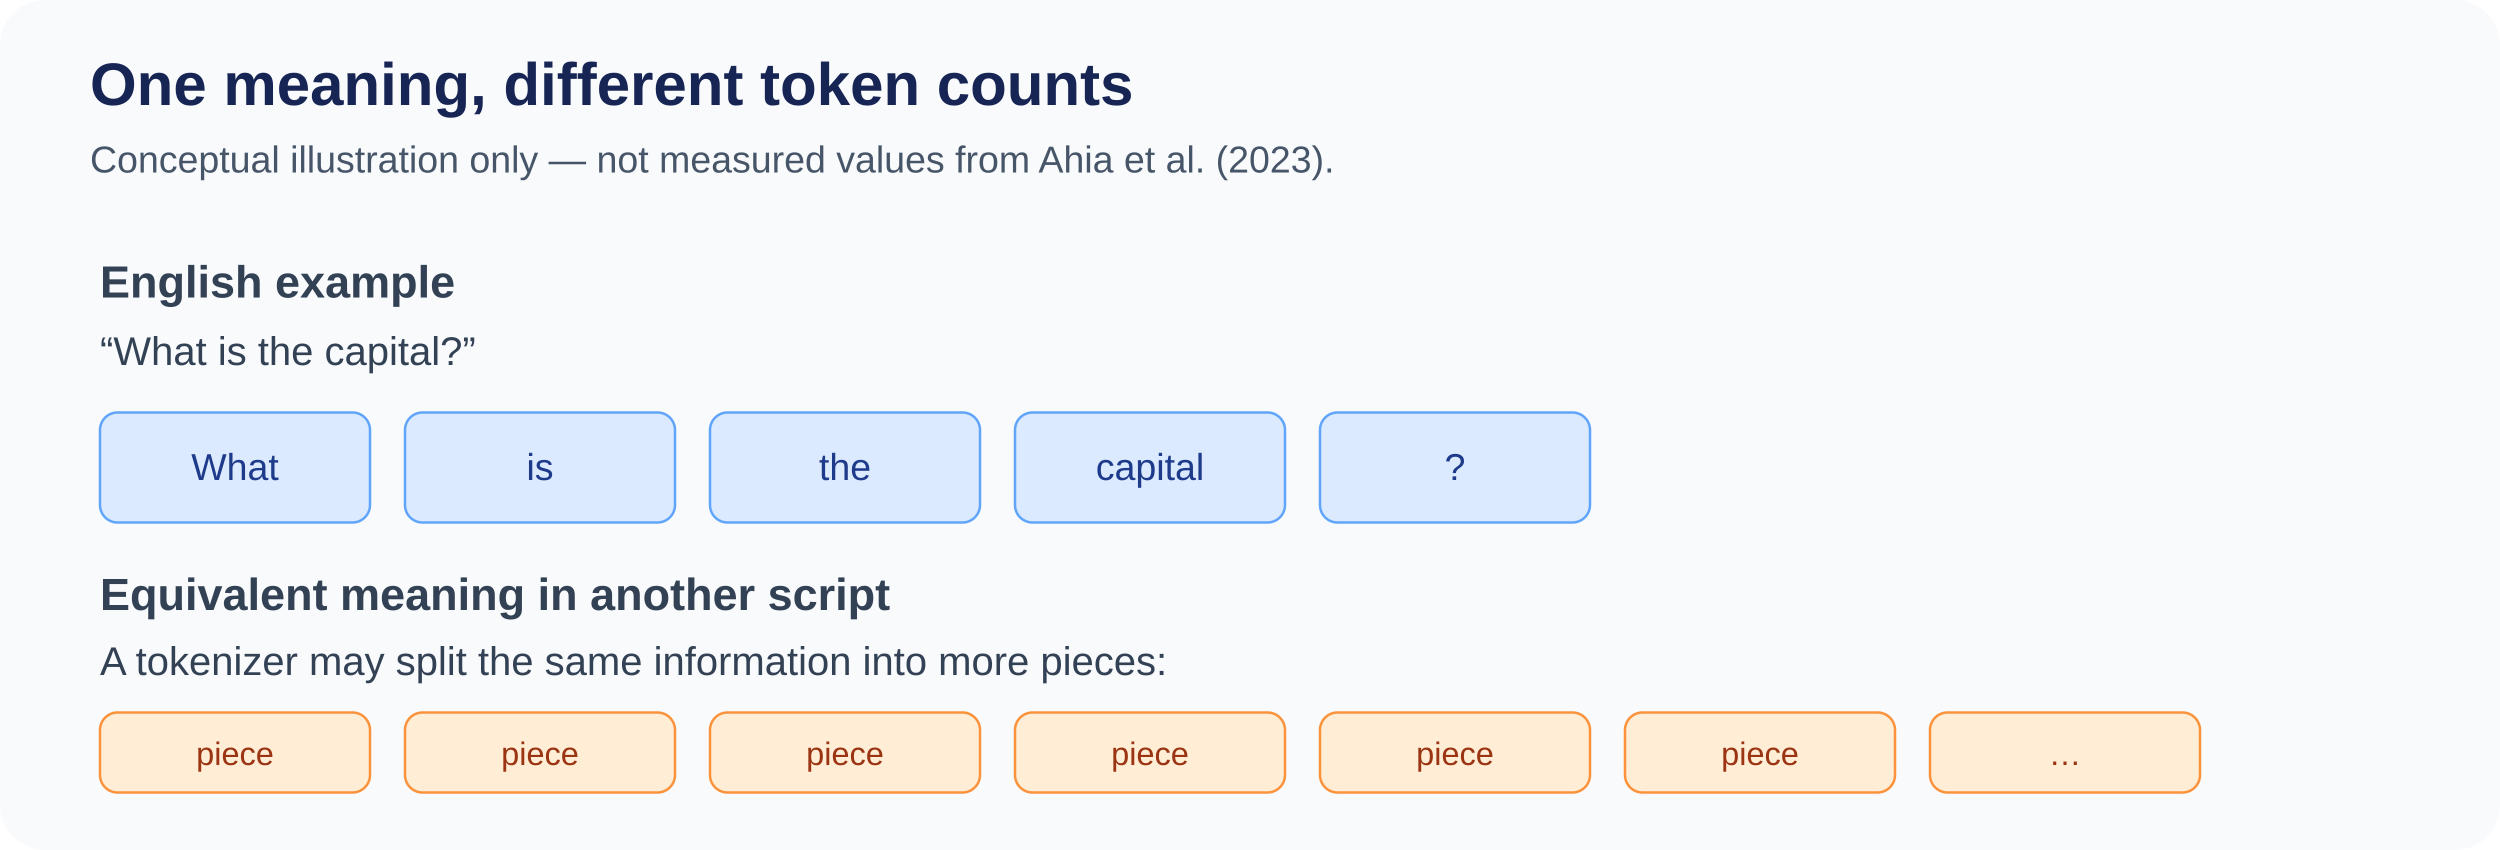
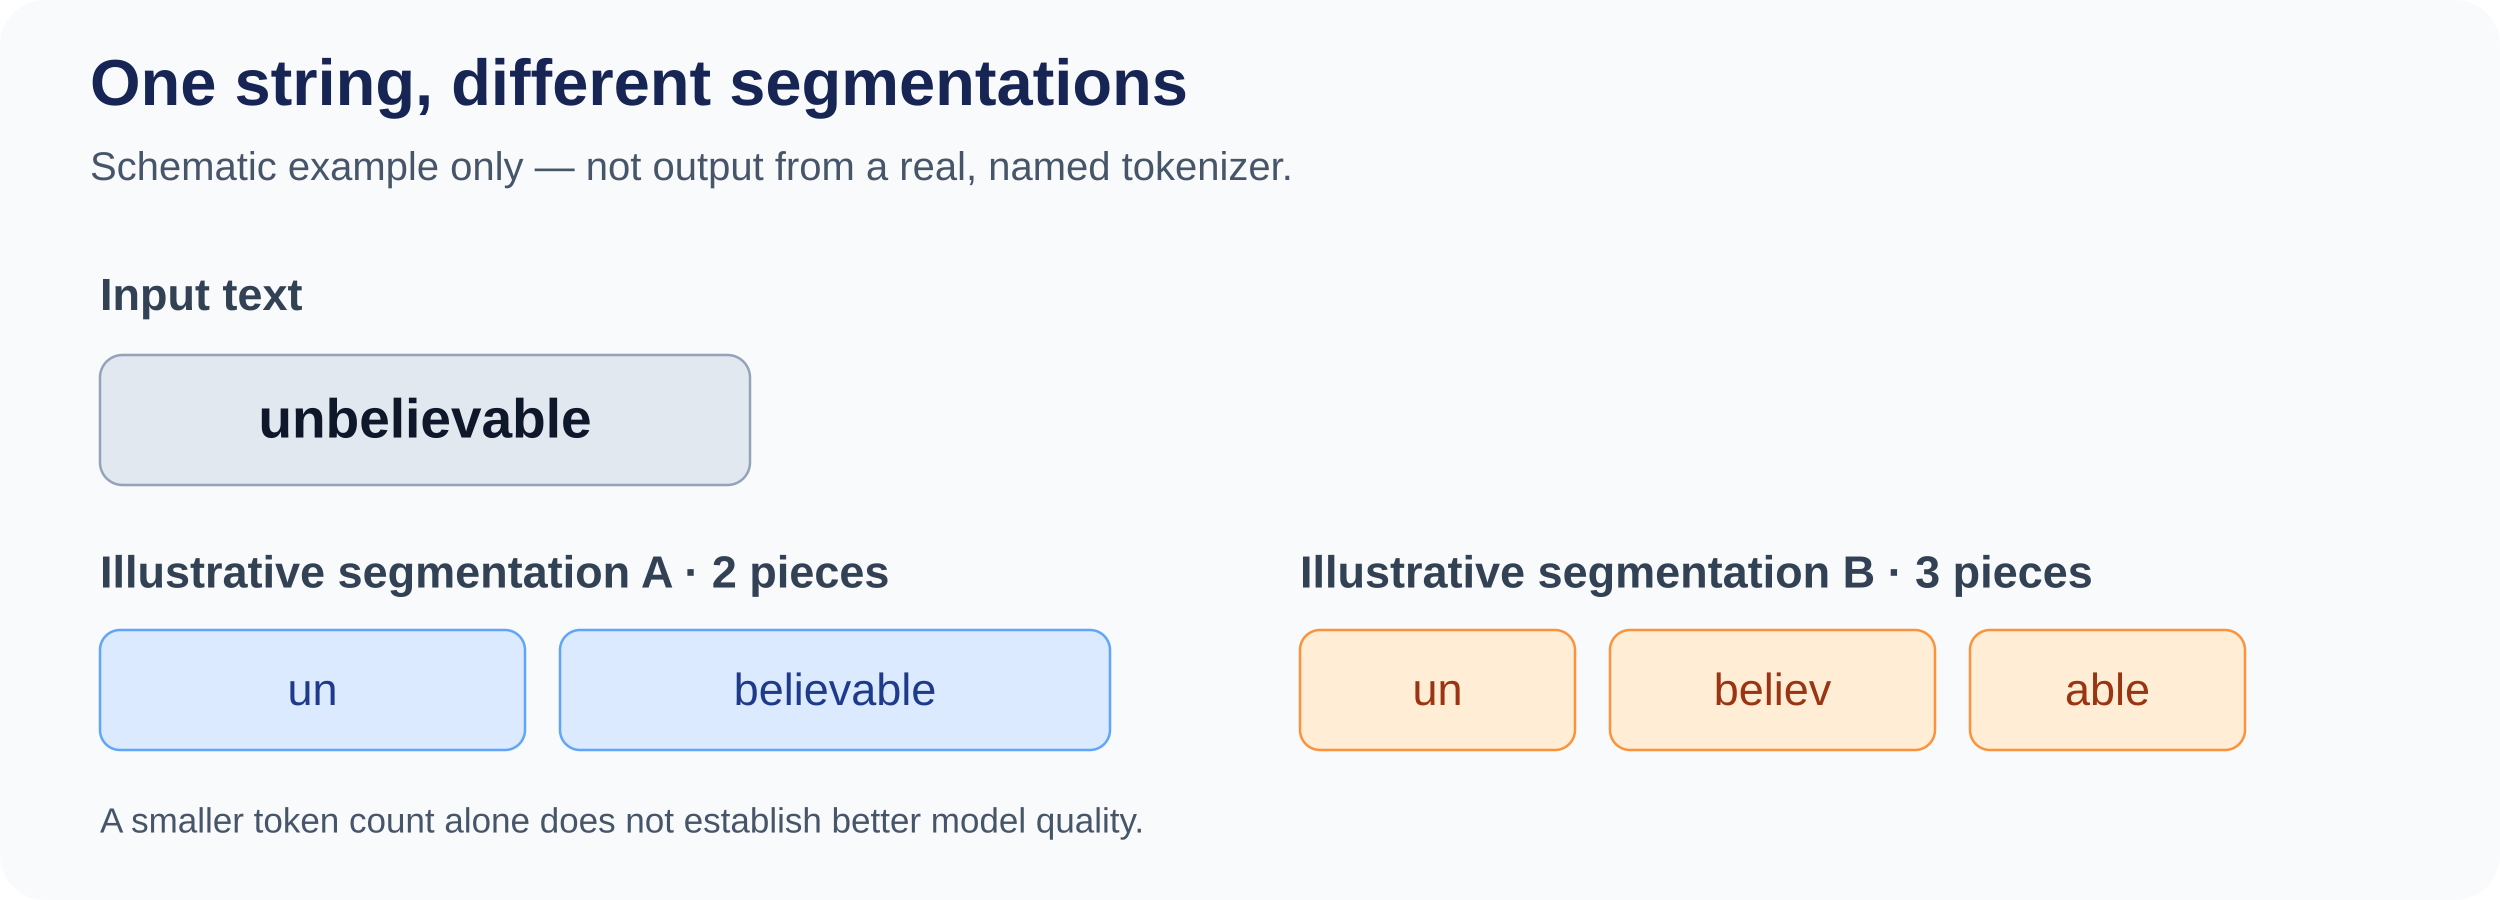
- <svg xmlns="http://www.w3.org/2000/svg" viewBox="0 0 1000 340" role="img" aria-labelledby="title desc">
-   <rect width="1000" height="340" rx="18" fill="#f8fafc" />
-   <text x="36" y="42" font-family="Arial,sans-serif" font-size="24" font-weight="700" fill="#172554">One meaning, different token counts</text>
-   <text x="36" y="69" font-family="Arial,sans-serif" font-size="15" fill="#475569">Conceptual illustration only — not measured values from Ahia et al. (2023).</text>
-   <g font-family="Arial,sans-serif">
-     <text x="40" y="119" font-size="18" font-weight="700" fill="#334155">English example</text>
-     <text x="40" y="146" font-size="16" fill="#334155">“What is the capital?”</text>
-     <rect x="40" y="165" width="108" height="44" rx="7" fill="#dbeafe" stroke="#60a5fa" />
-     <text x="94" y="192" text-anchor="middle" font-size="15" fill="#1e3a8a">What</text>
-     <rect x="162" y="165" width="108" height="44" rx="7" fill="#dbeafe" stroke="#60a5fa" />
-     <text x="216" y="192" text-anchor="middle" font-size="15" fill="#1e3a8a"> is</text>
-     <rect x="284" y="165" width="108" height="44" rx="7" fill="#dbeafe" stroke="#60a5fa" />
-     <text x="338" y="192" text-anchor="middle" font-size="15" fill="#1e3a8a"> the</text>
-     <rect x="406" y="165" width="108" height="44" rx="7" fill="#dbeafe" stroke="#60a5fa" />
-     <text x="460" y="192" text-anchor="middle" font-size="15" fill="#1e3a8a"> capital</text>
-     <rect x="528" y="165" width="108" height="44" rx="7" fill="#dbeafe" stroke="#60a5fa" />
-     <text x="582" y="192" text-anchor="middle" font-size="15" fill="#1e3a8a">?</text>
-     <text x="40" y="244" font-size="18" font-weight="700" fill="#334155">Equivalent meaning in another script</text>
-     <text x="40" y="270" font-size="16" fill="#334155">A tokenizer may split the same information into more pieces:</text>
-     <rect x="40" y="285" width="108" height="32" rx="7" fill="#ffedd5" stroke="#fb923c" />
-     <text x="94" y="306" text-anchor="middle" font-size="13" fill="#9a3412">piece</text>
-     <rect x="162" y="285" width="108" height="32" rx="7" fill="#ffedd5" stroke="#fb923c" />
-     <text x="216" y="306" text-anchor="middle" font-size="13" fill="#9a3412">piece</text>
-     <rect x="284" y="285" width="108" height="32" rx="7" fill="#ffedd5" stroke="#fb923c" />
-     <text x="338" y="306" text-anchor="middle" font-size="13" fill="#9a3412">piece</text>
-     <rect x="406" y="285" width="108" height="32" rx="7" fill="#ffedd5" stroke="#fb923c" />
-     <text x="460" y="306" text-anchor="middle" font-size="13" fill="#9a3412">piece</text>
-     <rect x="528" y="285" width="108" height="32" rx="7" fill="#ffedd5" stroke="#fb923c" />
-     <text x="582" y="306" text-anchor="middle" font-size="13" fill="#9a3412">piece</text>
-     <rect x="650" y="285" width="108" height="32" rx="7" fill="#ffedd5" stroke="#fb923c" />
-     <text x="704" y="306" text-anchor="middle" font-size="13" fill="#9a3412">piece</text>
-     <rect x="772" y="285" width="108" height="32" rx="7" fill="#ffedd5" stroke="#fb923c" />
-     <text x="826" y="306" text-anchor="middle" font-size="13" fill="#9a3412">…</text>
-   </g>
+ <svg xmlns="http://www.w3.org/2000/svg" viewBox="0 0 1000 360" role="img" aria-labelledby="title desc">
+   <rect width="1000" height="360" rx="18" fill="#f8fafc" />
+   <text x="36" y="42" font-family="Arial,sans-serif" font-size="26" font-weight="700" fill="#172554">One string, different segmentations</text>
+   <text x="36" y="72" font-family="Arial,sans-serif" font-size="16" fill="#475569">Schematic example only — not output from a real, named tokenizer.</text>
+   <text x="40" y="124" font-family="Arial,sans-serif" font-size="18" font-weight="700" fill="#334155">Input text</text>
+   <rect x="40" y="142" width="260" height="52" rx="9" fill="#e2e8f0" stroke="#94a3b8" />
+   <text x="170" y="175" text-anchor="middle" font-family="Arial,sans-serif" font-size="22" font-weight="700" fill="#0f172a">unbelievable</text>
+   <text x="40" y="235" font-family="Arial,sans-serif" font-size="18" font-weight="700" fill="#334155">Illustrative segmentation A · 2 pieces</text>
+   <rect x="40" y="252" width="170" height="48" rx="8" fill="#dbeafe" stroke="#60a5fa" />
+   <text x="125" y="282" text-anchor="middle" font-family="Arial,sans-serif" font-size="18" fill="#1e3a8a">un</text>
+   <rect x="224" y="252" width="220" height="48" rx="8" fill="#dbeafe" stroke="#60a5fa" />
+   <text x="334" y="282" text-anchor="middle" font-family="Arial,sans-serif" font-size="18" fill="#1e3a8a">believable</text>
+   <text x="520" y="235" font-family="Arial,sans-serif" font-size="18" font-weight="700" fill="#334155">Illustrative segmentation B · 3 pieces</text>
+   <rect x="520" y="252" width="110" height="48" rx="8" fill="#ffedd5" stroke="#fb923c" />
+   <text x="575" y="282" text-anchor="middle" font-family="Arial,sans-serif" font-size="18" fill="#9a3412">un</text>
+   <rect x="644" y="252" width="130" height="48" rx="8" fill="#ffedd5" stroke="#fb923c" />
+   <text x="709" y="282" text-anchor="middle" font-family="Arial,sans-serif" font-size="18" fill="#9a3412">believ</text>
+   <rect x="788" y="252" width="110" height="48" rx="8" fill="#ffedd5" stroke="#fb923c" />
+   <text x="843" y="282" text-anchor="middle" font-family="Arial,sans-serif" font-size="18" fill="#9a3412">able</text>
+   <text x="40" y="333" font-family="Arial,sans-serif" font-size="14" fill="#475569">A smaller token count alone does not establish better model quality.</text>
</svg>
